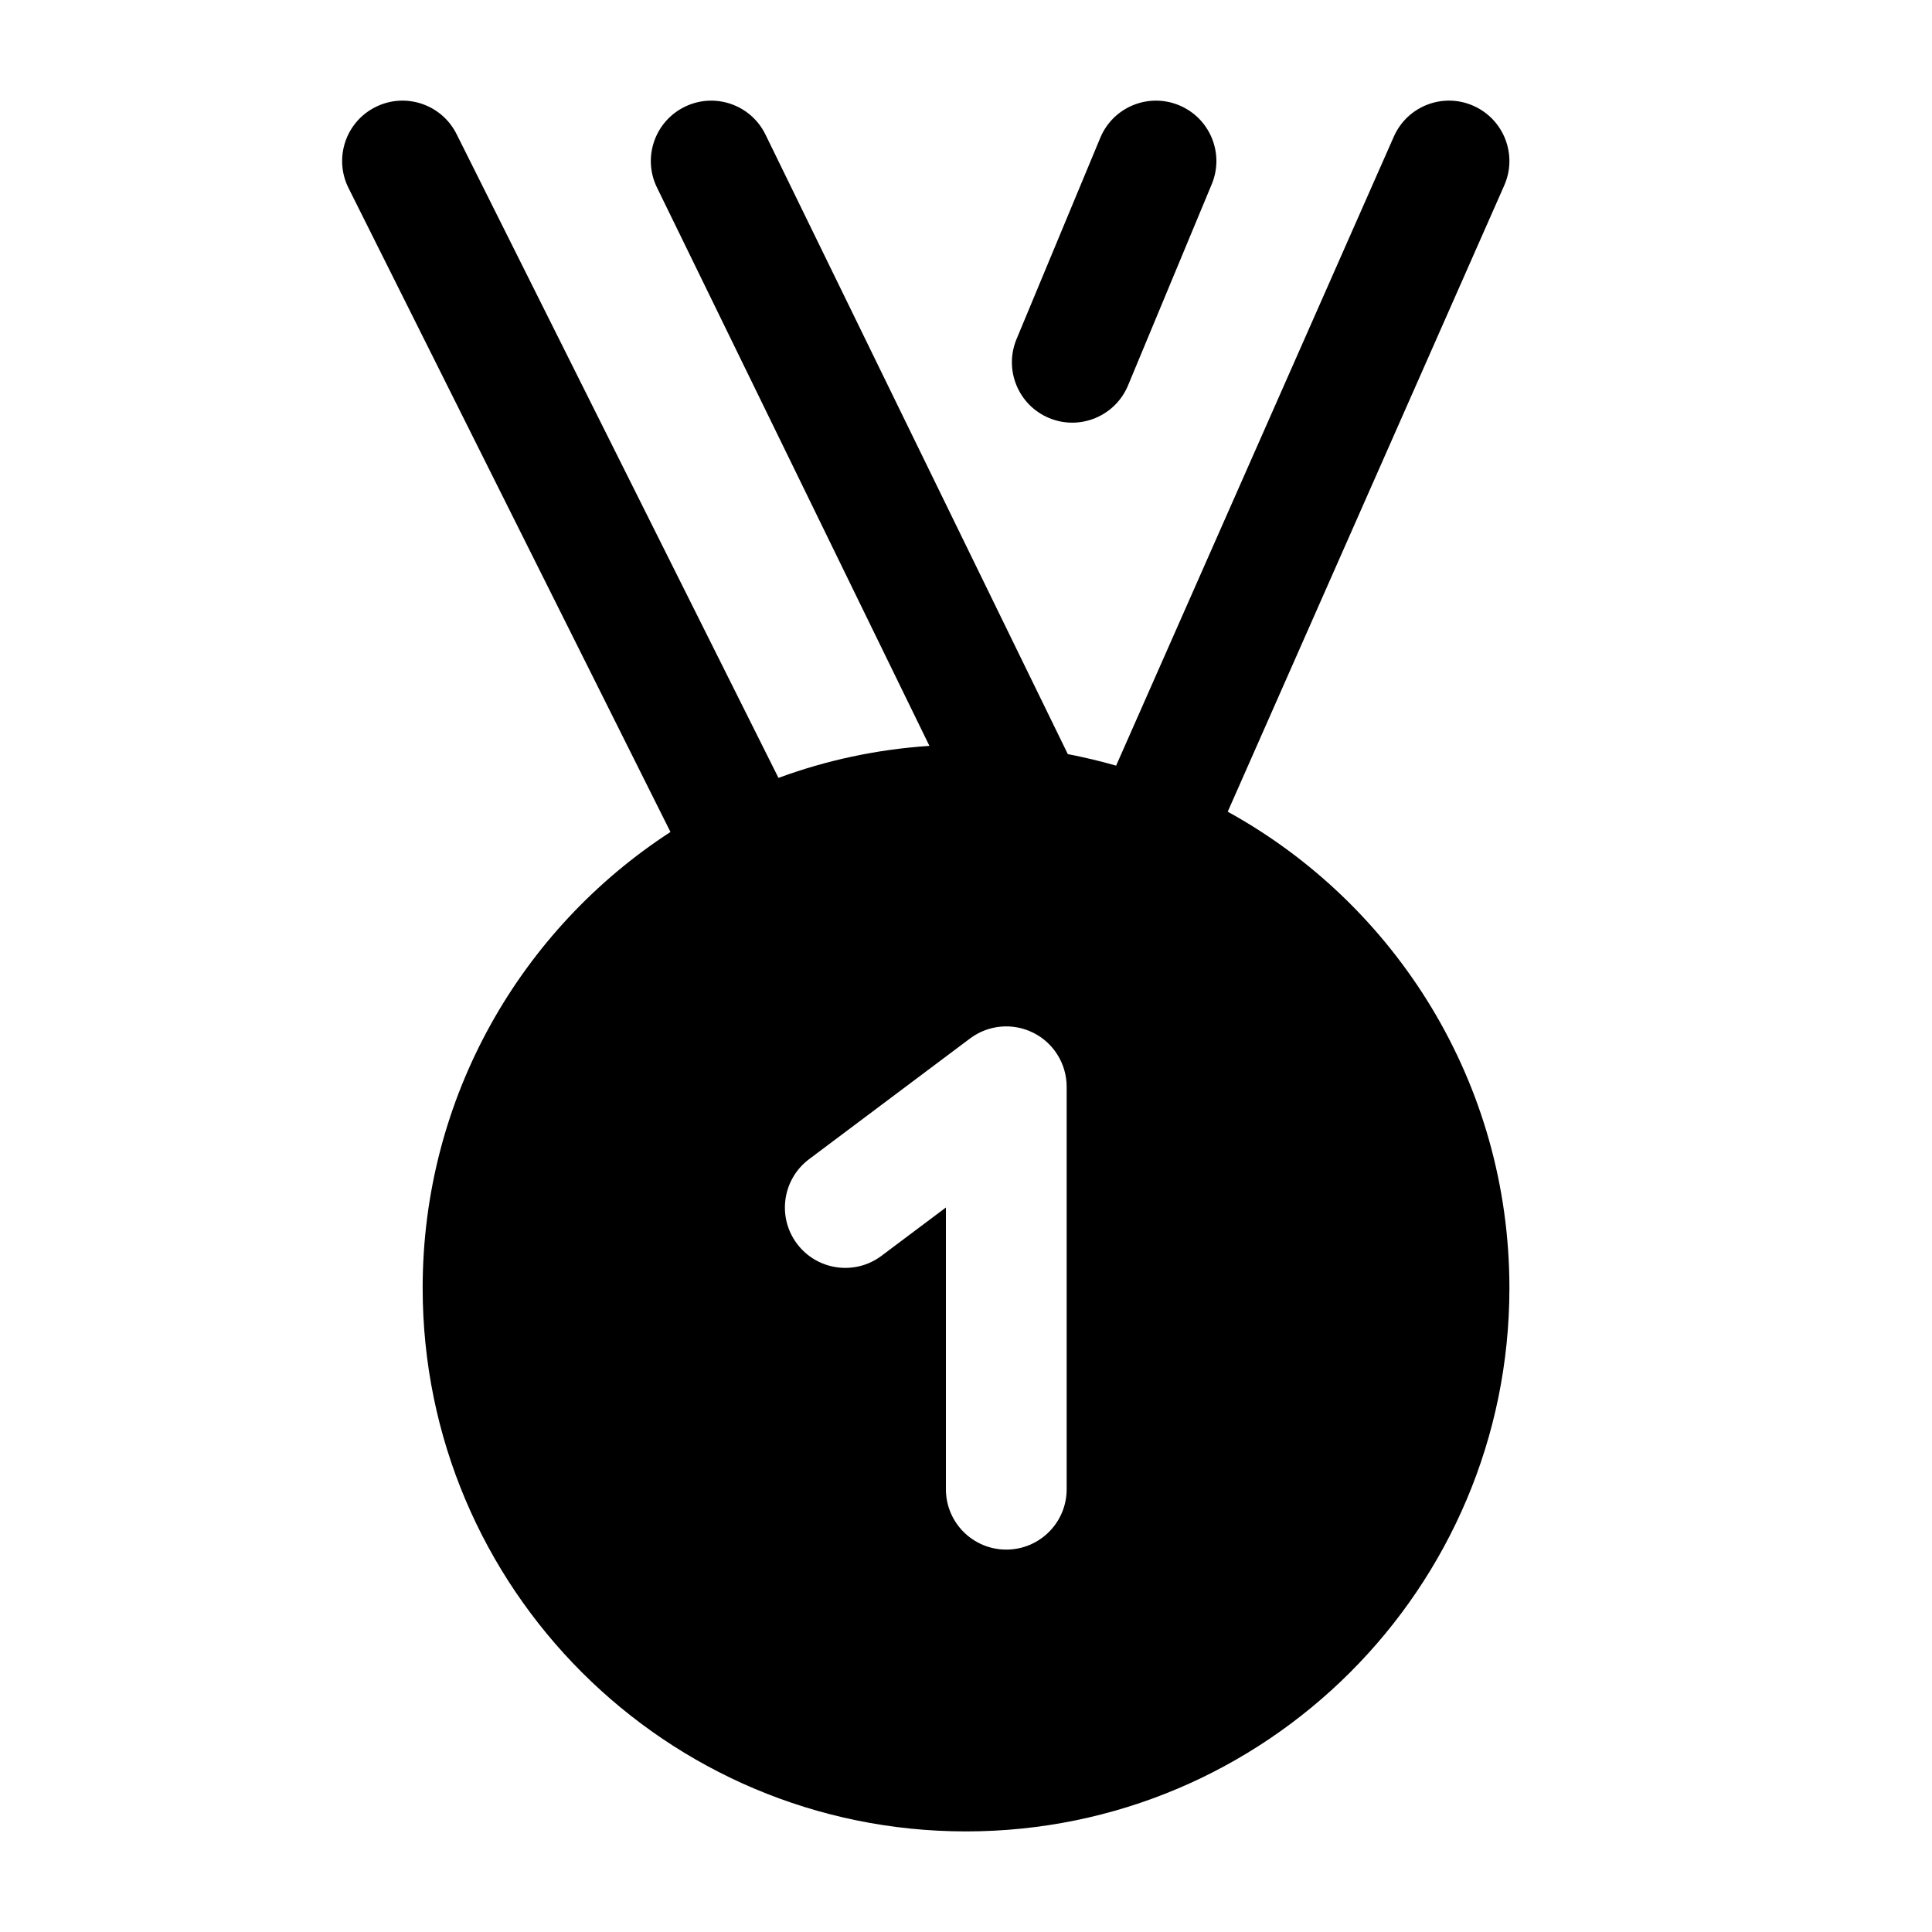
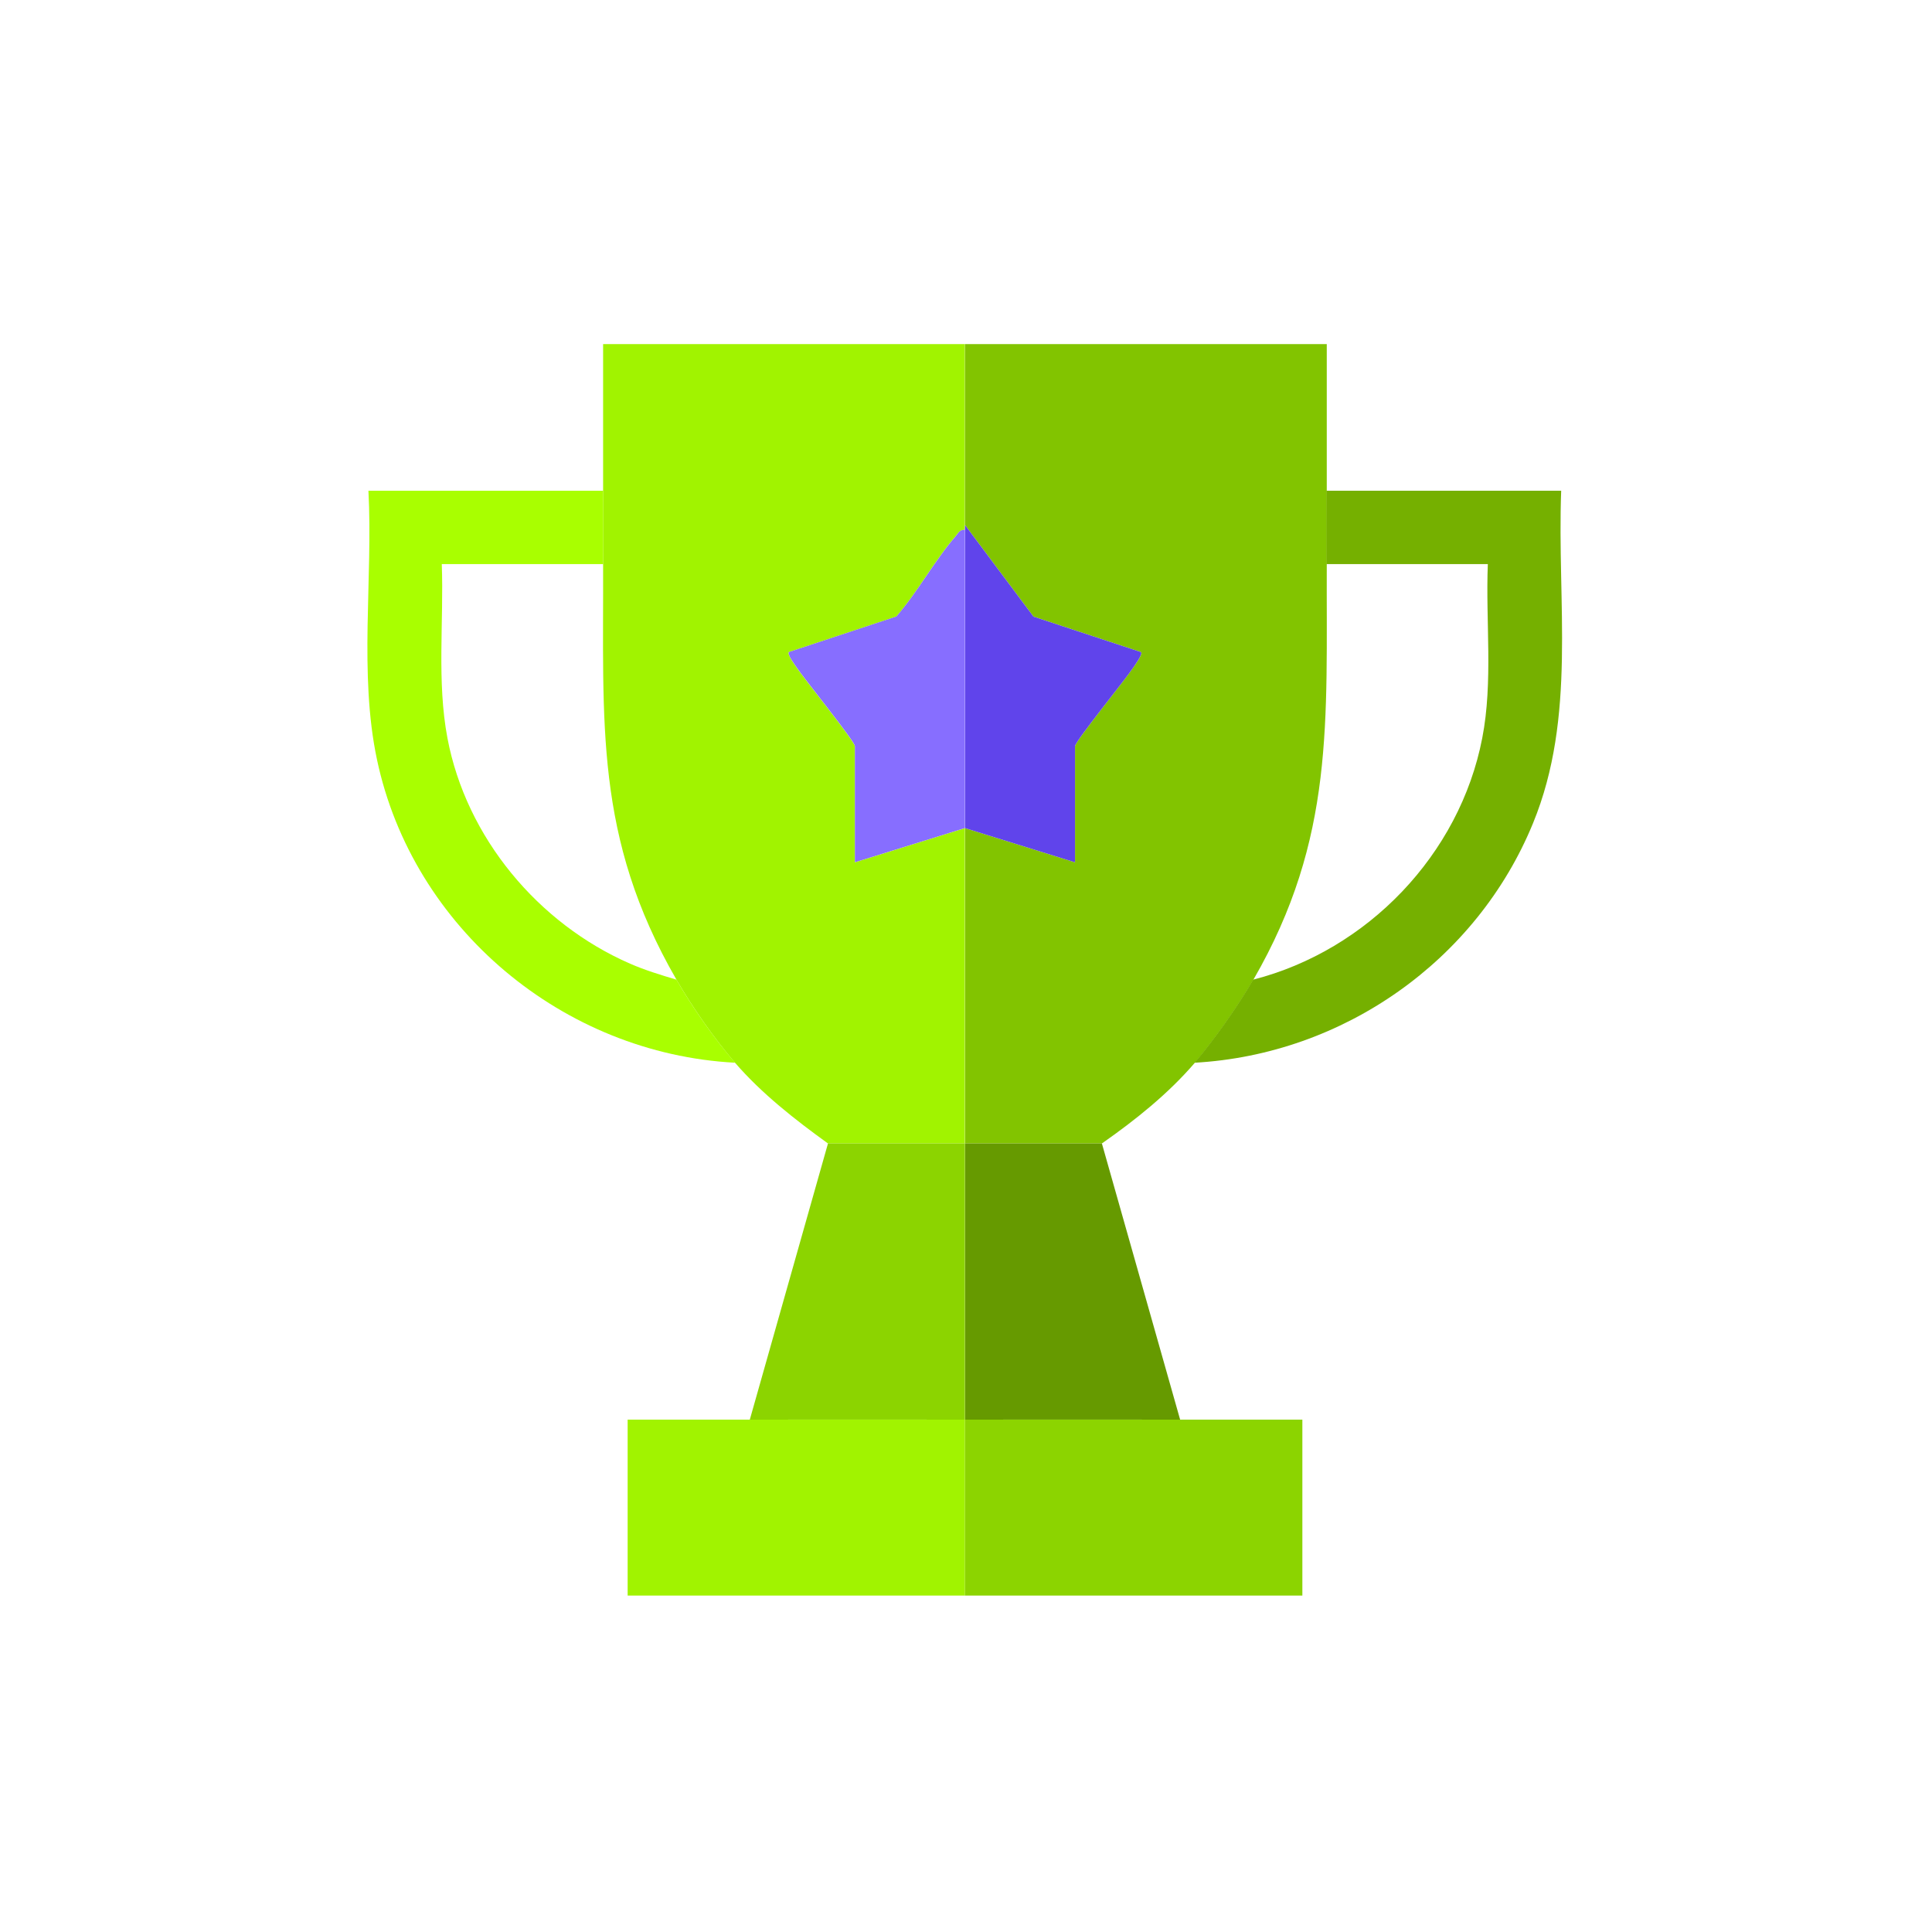
<svg xmlns="http://www.w3.org/2000/svg" width="30" height="30" viewBox="0 0 30 30" fill="none">
-   <path fill-rule="evenodd" clip-rule="evenodd" d="M17.085 2.14C17.284 1.662 17.832 1.436 18.31 1.635C18.788 1.834 19.015 2.382 18.816 2.86L17.516 5.985C17.317 6.463 16.768 6.69 16.29 6.491C15.812 6.292 15.586 5.743 15.785 5.265L17.085 2.14ZM21.643 2.122C21.852 1.648 22.405 1.433 22.879 1.643C23.352 1.852 23.567 2.405 23.358 2.879L19.064 12.604C21.671 14.04 23.438 16.814 23.438 20C23.438 24.66 19.66 28.438 15 28.438C10.34 28.438 6.563 24.66 6.563 20C6.563 17.033 8.095 14.423 10.411 12.919L5.412 2.92C5.18 2.456 5.368 1.893 5.831 1.662C6.294 1.43 6.857 1.618 7.089 2.081L12.088 12.079C12.826 11.807 13.613 11.636 14.432 11.582L10.201 2.911C9.974 2.446 10.168 1.885 10.633 1.658C11.098 1.431 11.659 1.624 11.886 2.089L16.581 11.71C16.835 11.759 17.085 11.818 17.331 11.889L21.643 2.122ZM15.063 16.125C15.347 15.912 15.727 15.878 16.045 16.037C16.362 16.195 16.563 16.52 16.563 16.875V23.125C16.563 23.643 16.143 24.062 15.625 24.062C15.108 24.062 14.688 23.643 14.688 23.125V18.75L13.688 19.5C13.274 19.811 12.686 19.727 12.375 19.312C12.065 18.898 12.149 18.311 12.563 18L15.063 16.125Z" fill="black" />
+   <path d="M14.982 5.343V8.228C14.897 8.225 14.881 8.279 14.837 8.329C14.512 8.705 14.248 9.195 13.919 9.574L12.249 10.126C12.222 10.164 12.342 10.323 12.37 10.365C12.488 10.544 13.274 11.511 13.274 11.587V13.39L14.982 12.859V17.755C14.274 17.755 13.564 17.755 12.856 17.755C12.347 17.388 11.826 16.98 11.414 16.503C11.094 16.131 10.754 15.645 10.504 15.212C9.224 12.995 9.374 11.225 9.365 8.759C9.363 8.381 9.365 8 9.365 7.621V5.343H14.982Z" fill="#A1F300" />
+   <path d="M20.602 5.343V7.621C20.602 7.999 20.604 8.38 20.602 8.759C20.593 11.201 20.731 13.016 19.463 15.212C19.233 15.611 18.852 16.153 18.553 16.503C18.138 16.986 17.631 17.391 17.111 17.755H14.985V12.859L16.693 13.39V11.587C16.693 11.511 17.478 10.548 17.597 10.365C17.625 10.323 17.746 10.164 17.718 10.126L16.048 9.575L14.984 8.152V5.343H20.602H20.602Z" fill="#82C400" />
+   <path d="M20.598 7.62H24.242C24.176 9.364 24.483 11.127 23.805 12.782C22.93 14.918 20.857 16.374 18.549 16.502C18.849 16.152 19.229 15.611 19.459 15.212C21.235 14.757 22.666 13.269 23.016 11.462C23.187 10.584 23.067 9.65 23.103 8.759H20.598C20.599 8.38 20.598 7.999 20.598 7.621L20.598 7.62Z" fill="#75B000" />
+   <path d="M9.366 7.62C9.366 7.999 9.364 8.38 9.366 8.759H6.86C6.893 9.653 6.781 10.58 6.948 11.462C7.24 13.006 8.356 14.341 9.784 14.964C10.016 15.065 10.262 15.14 10.504 15.212C10.754 15.645 11.094 16.131 11.415 16.502C8.745 16.361 6.41 14.415 5.854 11.796C5.57 10.46 5.793 8.983 5.721 7.62H9.365H9.366Z" fill="#A9FF00" />
+   <path d="M11.644 22.044C12.757 22.041 13.872 22.044 14.984 22.044V24.776H9.746V22.044C10.378 22.043 11.012 22.045 11.644 22.044Z" fill="#A1F300" />
+   <path d="M18.325 22.044C18.956 22.045 19.59 22.043 20.223 22.044V24.776H14.984V22.044C16.097 22.044 17.212 22.041 18.325 22.044Z" fill="#8CD400" />
+   <path d="M17.11 17.755L18.325 22.044C17.212 22.041 16.097 22.044 14.984 22.044V17.755H17.11Z" fill="#669A00" />
+   <path d="M14.983 17.755V22.044C13.87 22.044 12.755 22.041 11.643 22.044L12.857 17.755C13.565 17.755 14.275 17.755 14.983 17.755Z" fill="#8CD400" />
+   <path d="M14.984 8.152L16.048 9.575L17.718 10.126C17.745 10.164 17.624 10.323 17.597 10.366C17.478 10.548 16.693 11.511 16.693 11.587V13.39L14.985 12.859V8.152H14.984Z" fill="#6044EB" />
+   <path d="M14.983 8.227V12.858L13.275 13.389V11.586C13.275 11.51 12.489 10.543 12.371 10.364C12.343 10.322 12.222 10.163 12.25 10.125L13.919 9.573C14.249 9.194 14.513 8.704 14.838 8.329C14.882 8.278 14.898 8.224 14.983 8.227Z" fill="#876EFF" />
</svg>
